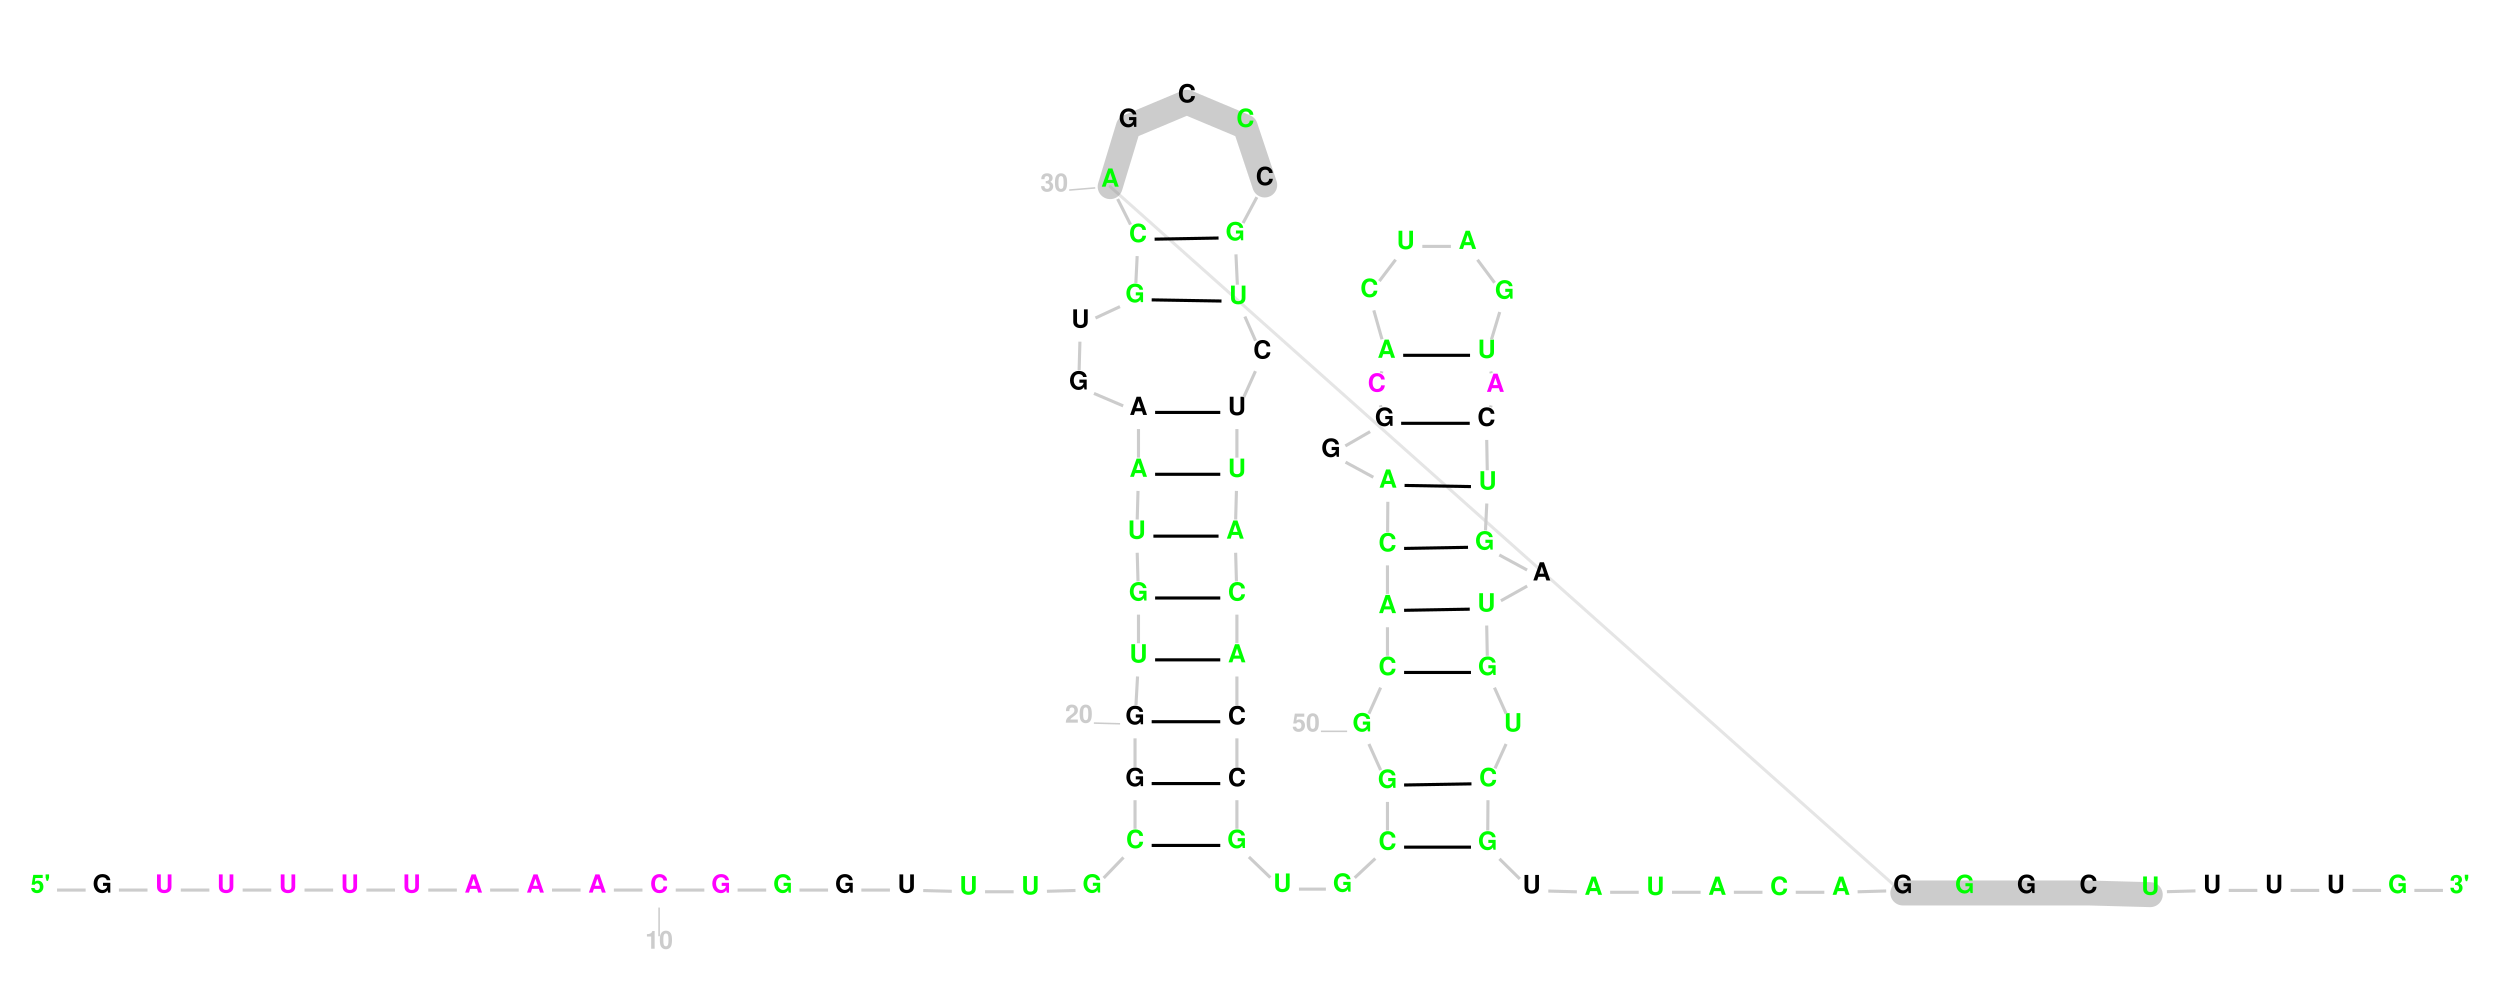
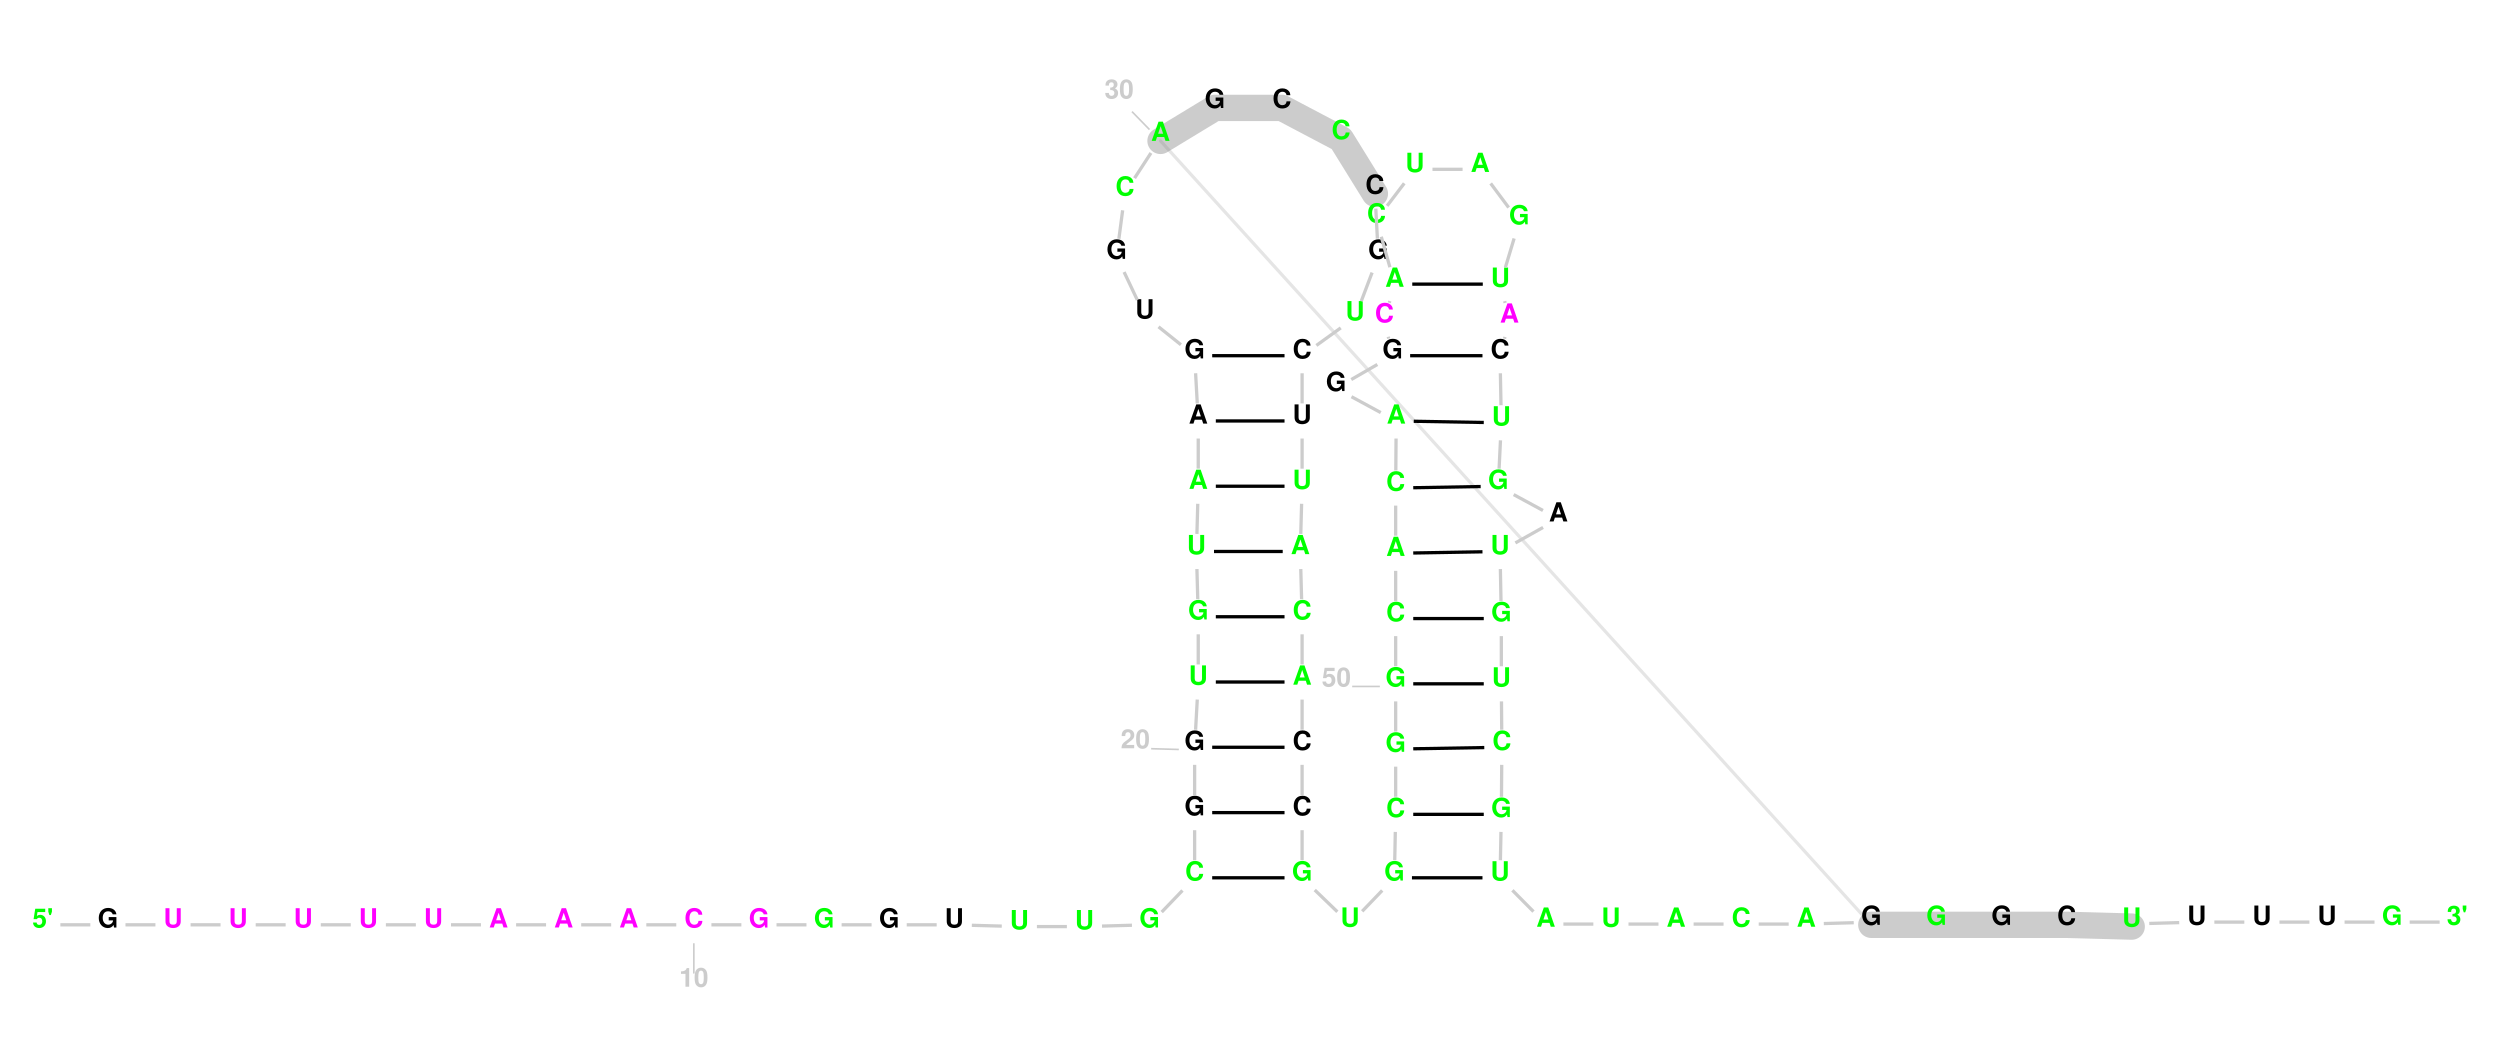
- <svg xmlns="http://www.w3.org/2000/svg" width="1222.16" height="487.425">
-   <g>
-     <style type="text/css">
+ <svg xmlns="http://www.w3.org/2000/svg" width="1158.41" height="480.57">
+   <g id="r2dt-URS00021ED9B3_2697049-RF00507">
+     <g>
+       <style type="text/css">

- 
- circle.red {stroke: rgb(255, 0, 255); fill: none; }
- circle.green {stroke: rgb(0, 255, 0); fill: none; }
- circle.blue {stroke: rgb(0, 0, 255); fill: none; }
- circle.black {stroke: rgb(0, 0, 0); fill: none; }
- circle.gray {stroke: rgb(204, 204, 204); fill: none; }
- circle.brown {stroke: rgb(211.65, 104.55, 30.6); fill: none; }
- line.red {stroke: rgb(255, 0, 255); stroke-width: 1.525; }
- line.green {stroke: rgb(0, 255, 0); stroke-width: 1.525; }
- line.blue {stroke: rgb(0, 0, 255); stroke-width: 1.525; }
- line.black {stroke: rgb(0, 0, 0); stroke-width: 1.525; }
- line.gray {stroke: rgb(204, 204, 204); stroke-width: 1.525; }
- line.brown {stroke: rgb(211.65, 104.55, 30.6); stroke-width: 1.525; }
- line {stroke: rgb(0, 0, 0); }
- text.red {fill: rgb(255, 0, 255); font-size: 12.2px; font-weight: bold; font-family: Helvetica; }
- text.green {fill: rgb(0, 255, 0); font-size: 12.2px; font-weight: bold; font-family: Helvetica; }
- text.blue {fill: rgb(0, 0, 255); font-size: 12.2px; font-weight: bold; font-family: Helvetica; }
- text.black {fill: rgb(0, 0, 0); font-size: 12.2px; font-weight: bold; font-family: Helvetica; }
- text.gray {fill: rgb(204, 204, 204); font-size: 12.2px; font-weight: bold; font-family: Helvetica; }
- text.brown {fill: rgb(211.65, 104.55, 30.6); font-size: 12.2px; font-weight: bold; font-family: Helvetica; }
- text {fill: rgb(0, 0, 0); font-size: 12.2px; font-weight: bold; font-family: Helvetica; text-anchor: middle; alignment-baseline: middle; }
- 
- .pseudoknot_connection{stroke-linecap: round; stroke-opacity: 0.2; stroke-width: 1.5; }
- .pseudoknot_segment1{stroke-linecap: round; stroke-opacity: 0.4; stroke-width: 12.2; }
- .pseudoknot_segment2{stroke-linecap: round; stroke-opacity: 0.4; stroke-width: 12.2; }
- line.numbering-line{stroke: rgb(204, 204, 204); stroke-width: 0.762; }
- line.predicted{stroke: rgb(0, 0, 0); stroke-dasharray: 2; }
- polyline{fill: none; stroke-linejoin: round; }
- template{visibility: hidden; }
- text.numbering-label{fill: rgb(204, 204, 204); }
+ #r2dt-URS00021ED9B3_2697049-RF00507 circle.red{stroke: rgb(255, 0, 255); fill: none; }#r2dt-URS00021ED9B3_2697049-RF00507 circle.green{stroke: rgb(0, 255, 0); fill: none; }#r2dt-URS00021ED9B3_2697049-RF00507 circle.blue{stroke: rgb(0, 0, 255); fill: none; }#r2dt-URS00021ED9B3_2697049-RF00507 circle.black{stroke: rgb(0, 0, 0); fill: none; }#r2dt-URS00021ED9B3_2697049-RF00507 circle.gray{stroke: rgb(204, 204, 204); fill: none; }#r2dt-URS00021ED9B3_2697049-RF00507 circle.brown{stroke: rgb(211.65, 104.55, 30.6); fill: none; }#r2dt-URS00021ED9B3_2697049-RF00507 line.red{stroke: rgb(255, 0, 255); stroke-width: 1.526; }#r2dt-URS00021ED9B3_2697049-RF00507 line.green{stroke: rgb(0, 255, 0); stroke-width: 1.526; }#r2dt-URS00021ED9B3_2697049-RF00507 line.blue{stroke: rgb(0, 0, 255); stroke-width: 1.526; }#r2dt-URS00021ED9B3_2697049-RF00507 line.black{stroke: rgb(0, 0, 0); stroke-width: 1.526; }#r2dt-URS00021ED9B3_2697049-RF00507 line.gray{stroke: rgb(204, 204, 204); stroke-width: 1.526; }#r2dt-URS00021ED9B3_2697049-RF00507 line.brown{stroke: rgb(211.65, 104.55, 30.6); stroke-width: 1.526; }#r2dt-URS00021ED9B3_2697049-RF00507 line{stroke: rgb(0, 0, 0); }#r2dt-URS00021ED9B3_2697049-RF00507 text.red{fill: rgb(255, 0, 255); font-size: 12.212px; font-weight: bold; font-family: Helvetica; }#r2dt-URS00021ED9B3_2697049-RF00507 text.green{fill: rgb(0, 255, 0); font-size: 12.212px; font-weight: bold; font-family: Helvetica; }#r2dt-URS00021ED9B3_2697049-RF00507 text.blue{fill: rgb(0, 0, 255); font-size: 12.212px; font-weight: bold; font-family: Helvetica; }#r2dt-URS00021ED9B3_2697049-RF00507 text.black{fill: rgb(0, 0, 0); font-size: 12.212px; font-weight: bold; font-family: Helvetica; }#r2dt-URS00021ED9B3_2697049-RF00507 text.gray{fill: rgb(204, 204, 204); font-size: 12.212px; font-weight: bold; font-family: Helvetica; }#r2dt-URS00021ED9B3_2697049-RF00507 text.brown{fill: rgb(211.65, 104.55, 30.6); font-size: 12.212px; font-weight: bold; font-family: Helvetica; }#r2dt-URS00021ED9B3_2697049-RF00507 text{fill: rgb(0, 0, 0); font-size: 12.212px; font-weight: bold; font-family: Helvetica; text-anchor: middle; alignment-baseline: middle; }#r2dt-URS00021ED9B3_2697049-RF00507 .pseudoknot_connection{stroke-linecap: round; stroke-opacity: 0.2; stroke-width: 1.5; }#r2dt-URS00021ED9B3_2697049-RF00507 .pseudoknot_segment1{stroke-linecap: round; stroke-opacity: 0.4; stroke-width: 12.212; }#r2dt-URS00021ED9B3_2697049-RF00507 .pseudoknot_segment2{stroke-linecap: round; stroke-opacity: 0.4; stroke-width: 12.212; }#r2dt-URS00021ED9B3_2697049-RF00507 line.numbering-line{stroke: rgb(204, 204, 204); stroke-width: 0.763; }#r2dt-URS00021ED9B3_2697049-RF00507 line.predicted{stroke: rgb(0, 0, 0); stroke-dasharray: 2; }#r2dt-URS00021ED9B3_2697049-RF00507 polyline{fill: none; stroke-linejoin: round; }#r2dt-URS00021ED9B3_2697049-RF00507 template{visibility: hidden; }#r2dt-URS00021ED9B3_2697049-RF00507 text.numbering-label{fill: rgb(204, 204, 204); }

</style>
-   </g>
-   <g>
-     <polyline points="542.718 91.24, 551.598 62, 580.198 50, 608.798 62, 618.278 90.44" class="gray pseudoknot_segment1" stroke="gray" title="Pseudoknot 30:34--80:84(AGCCC--GGGCU)" id="pn-30-34-80-84" />
-   </g>
-   <g>
-     <polyline points="930.218 436.543, 960.463 436.543, 990.708 436.543, 1020.95 436.543, 1051.19 437.367" class="gray pseudoknot_segment2" stroke="gray" title="Pseudoknot 30:34--80:84(AGCCC--GGGCU)" id="pn-30-34-80-84" />
-   </g>
-   <g>
-     <polyline points="542.718 91.24, 930.218 436.543" class="gray pseudoknot_connection" stroke="gray" title="Pseudoknot 30:34--80:84(AGCCC--GGGCU)" id="pn-30-34-80-84" />
-   </g>
-   <g>
-     <text x="19.755" y="436.345" class="green">5'</text>
-   </g>
-   <g>
-     <text x="50" y="436.345" class="black">G</text>
-   </g>
-   <g>
-     <text x="80.245" y="436.345" class="red">U</text>
-   </g>
-   <g>
-     <text x="110.491" y="436.345" class="red">U</text>
-   </g>
-   <g>
-     <text x="140.736" y="436.345" class="red">U</text>
-   </g>
-   <g>
-     <text x="170.982" y="436.345" class="red">U</text>
-   </g>
-   <g>
-     <text x="201.227" y="436.345" class="red">U</text>
-   </g>
-   <g>
-     <text x="231.472" y="436.345" class="red">A</text>
-   </g>
-   <g>
-     <text x="261.718" y="436.345" class="red">A</text>
-   </g>
-   <g>
-     <text x="291.963" y="436.345" class="red">A</text>
-   </g>
-   <g>
-     <text x="322.209" y="436.345" class="red">C</text>
-   </g>
-   <g>
-     <text x="322.209" y="463.795" class="numbering-label sequential">10</text>
-   </g>
-   <g>
-     <line x1="322.209" y1="443.665" x2="322.209" y2="457.695" class="numbering-line sequential" />
-   </g>
-   <g>
-     <text x="352.454" y="436.345" class="red">G</text>
-   </g>
-   <g>
-     <text x="382.7" y="436.345" class="green">G</text>
-   </g>
-   <g>
-     <text x="412.945" y="436.345" class="black">G</text>
-   </g>
-   <g>
-     <text x="443.19" y="436.345" class="black">U</text>
-   </g>
-   <g>
-     <text x="473.425" y="437.169" class="green">U</text>
-   </g>
-   <g>
-     <text x="503.67" y="437.169" class="green">U</text>
-   </g>
-   <g>
-     <text x="533.903" y="436.311" class="green">G</text>
-   </g>
-   <g>
-     <text x="554.878" y="414.52" class="green">C</text>
-   </g>
-   <g>
-     <line x1="563.011" y1="413.3" x2="596.545" y2="413.3" class="black" />
-   </g>
-   <g>
-     <text x="554.878" y="384.28" class="black">G</text>
-   </g>
-   <g>
-     <line x1="563.011" y1="383.06" x2="596.545" y2="383.06" class="black" />
-   </g>
-   <g>
-     <text x="554.878" y="354.04" class="black">G</text>
-   </g>
-   <g>
-     <line x1="563.011" y1="352.82" x2="596.545" y2="352.82" class="black" />
-   </g>
-   <g>
-     <text x="527.439" y="353.278" class="numbering-label sequential">20</text>
-   </g>
-   <g>
-     <line x1="547.561" y1="353.837" x2="534.759" y2="353.481" class="numbering-line sequential" />
-   </g>
-   <g>
-     <text x="556.558" y="323.8" class="green">U</text>
-   </g>
-   <g>
-     <line x1="564.691" y1="322.58" x2="596.545" y2="322.58" class="black" />
-   </g>
-   <g>
-     <text x="556.558" y="293.56" class="green">G</text>
-   </g>
-   <g>
-     <line x1="564.691" y1="292.34" x2="596.545" y2="292.34" class="black" />
-   </g>
-   <g>
-     <text x="555.718" y="263.32" class="green">U</text>
-   </g>
-   <g>
-     <line x1="563.851" y1="262.1" x2="595.705" y2="262.1" class="black" />
-   </g>
-   <g>
-     <text x="556.558" y="233.08" class="green">A</text>
-   </g>
-   <g>
-     <line x1="564.691" y1="231.86" x2="596.545" y2="231.86" class="black" />
-   </g>
-   <g>
-     <text x="556.558" y="202.84" class="black">A</text>
-   </g>
-   <g>
-     <line x1="564.691" y1="201.62" x2="596.545" y2="201.62" class="black" />
-   </g>
-   <g>
-     <text x="527.318" y="190.36" class="black">G</text>
-   </g>
-   <g>
-     <text x="528.158" y="160.12" class="black">U</text>
-   </g>
-   <g>
-     <text x="554.878" y="147.68" class="green">G</text>
-   </g>
-   <g>
-     <line x1="563.01" y1="146.596" x2="597.146" y2="147.165" class="black" />
-   </g>
-   <g>
-     <text x="556.318" y="118.28" class="green">C</text>
-   </g>
-   <g>
-     <line x1="564.45" y1="116.916" x2="595.706" y2="116.364" class="black" />
-   </g>
-   <g>
-     <text x="542.718" y="91.24" class="green">A</text>
-   </g>
-   <g>
-     <text x="515.365" y="93.534" class="numbering-label sequential">30</text>
-   </g>
-   <g>
-     <line x1="535.424" y1="91.852" x2="522.685" y2="92.92" class="numbering-line sequential" />
-   </g>
-   <g>
-     <text x="551.598" y="62" class="black">G</text>
-   </g>
-   <g>
-     <text x="580.198" y="50" class="black">C</text>
-   </g>
-   <g>
-     <text x="608.798" y="62" class="green">C</text>
-   </g>
-   <g>
-     <text x="618.278" y="90.44" class="black">C</text>
-   </g>
-   <g>
-     <text x="603.838" y="117.44" class="green">G</text>
-   </g>
-   <g>
-     <text x="605.278" y="148.52" class="green">U</text>
-   </g>
-   <g>
-     <text x="617.078" y="175.24" class="black">C</text>
-   </g>
-   <g>
-     <text x="604.678" y="202.84" class="black">U</text>
-   </g>
-   <g>
-     <text x="604.678" y="233.08" class="green">U</text>
-   </g>
-   <g>
-     <text x="603.838" y="263.32" class="green">A</text>
-   </g>
-   <g>
-     <text x="604.678" y="293.56" class="green">C</text>
-   </g>
-   <g>
-     <text x="604.678" y="323.8" class="green">A</text>
-   </g>
-   <g>
-     <text x="604.678" y="354.04" class="black">C</text>
-   </g>
-   <g>
-     <text x="604.678" y="384.28" class="black">C</text>
-   </g>
-   <g>
-     <text x="604.678" y="414.52" class="green">G</text>
-   </g>
-   <g>
-     <text x="626.878" y="435.88" class="green">U</text>
-   </g>
-   <g>
-     <text x="656.318" y="435.88" class="green">G</text>
-   </g>
-   <g>
-     <text x="678.278" y="415.36" class="green">C</text>
-   </g>
-   <g>
-     <line x1="686.411" y1="414.14" x2="719.105" y2="414.14" class="black" />
-   </g>
-   <g>
-     <text x="678.278" y="385.12" class="green">G</text>
-   </g>
-   <g>
-     <line x1="686.41" y1="383.761" x2="719.346" y2="383.199" class="black" />
-   </g>
-   <g>
-     <text x="665.878" y="357.52" class="green">G</text>
-   </g>
-   <g>
-     <text x="638.429" y="357.52" class="numbering-label sequential">50</text>
-   </g>
-   <g>
-     <line x1="658.558" y1="357.52" x2="645.749" y2="357.52" class="numbering-line sequential" />
-   </g>
-   <g>
-     <text x="678.278" y="329.96" class="green">C</text>
-   </g>
-   <g>
-     <line x1="686.411" y1="328.74" x2="719.105" y2="328.74" class="black" />
-   </g>
-   <g>
-     <text x="678.278" y="299.72" class="green">A</text>
-   </g>
-   <g>
-     <line x1="686.41" y1="298.359" x2="718.506" y2="297.801" class="black" />
-   </g>
-   <g>
-     <text x="678.278" y="269.48" class="green">C</text>
-   </g>
-   <g>
-     <line x1="686.41" y1="268.116" x2="717.666" y2="267.564" class="black" />
-   </g>
-   <g>
-     <text x="678.518" y="238.4" class="green">A</text>
-   </g>
-   <g>
-     <line x1="686.65" y1="237.32" x2="719.106" y2="237.88" class="black" />
-   </g>
-   <g>
-     <text x="650.638" y="223.28" class="black">G</text>
-   </g>
-   <g>
-     <text x="676.838" y="208.16" class="black">G</text>
-   </g>
-   <g>
-     <line x1="684.971" y1="206.94" x2="718.505" y2="206.94" class="black" />
-   </g>
-   <g>
-     <text x="673.034" y="191.412" class="red">C</text>
-   </g>
-   <g>
-     <text x="677.827" y="174.919" class="green">A</text>
-   </g>
-   <g>
-     <line x1="685.96" y1="173.699" x2="718.653" y2="173.699" class="black" />
-   </g>
-   <g>
-     <text x="669.387" y="145.119" class="green">C</text>
-   </g>
-   <g>
-     <text x="687.187" y="121.679" class="green">U</text>
-   </g>
-   <g>
-     <text x="717.427" y="121.679" class="green">A</text>
-   </g>
-   <g>
-     <text x="735.507" y="145.959" class="green">G</text>
-   </g>
-   <g>
-     <text x="726.787" y="174.919" class="green">U</text>
-   </g>
-   <g>
-     <text x="731.009" y="191.559" class="red">A</text>
-   </g>
-   <g>
-     <text x="726.638" y="208.16" class="black">C</text>
-   </g>
-   <g>
-     <text x="727.238" y="239.24" class="green">U</text>
-   </g>
-   <g>
-     <text x="725.798" y="268.64" class="green">G</text>
-   </g>
-   <g>
-     <text x="753.678" y="283.76" class="black">A</text>
-   </g>
-   <g>
-     <text x="726.638" y="298.88" class="green">U</text>
-   </g>
-   <g>
-     <text x="727.238" y="329.96" class="green">G</text>
-   </g>
-   <g>
-     <text x="739.638" y="357.52" class="green">U</text>
-   </g>
-   <g>
-     <text x="727.478" y="384.28" class="green">C</text>
-   </g>
-   <g>
-     <text x="727.238" y="415.36" class="green">G</text>
-   </g>
-   <g>
-     <text x="748.769" y="436.601" class="black">U</text>
-   </g>
-   <g>
-     <text x="779.003" y="437.425" class="green">A</text>
-   </g>
-   <g>
-     <text x="809.249" y="437.425" class="green">U</text>
-   </g>
-   <g>
-     <text x="839.494" y="437.425" class="green">A</text>
-   </g>
-   <g>
-     <text x="869.74" y="437.425" class="green">C</text>
-   </g>
-   <g>
-     <text x="899.985" y="437.425" class="green">A</text>
-   </g>
-   <g>
-     <text x="930.218" y="436.543" class="black">G</text>
-   </g>
-   <g>
-     <text x="960.463" y="436.543" class="green">G</text>
-   </g>
-   <g>
-     <text x="990.708" y="436.543" class="black">G</text>
-   </g>
-   <g>
-     <text x="1020.95" y="436.543" class="black">C</text>
-   </g>
-   <g>
-     <text x="1051.19" y="437.367" class="green">U</text>
-   </g>
-   <g>
-     <text x="1081.42" y="436.51" class="black">U</text>
-   </g>
-   <g>
-     <text x="1111.67" y="436.51" class="black">U</text>
-   </g>
-   <g>
-     <text x="1141.91" y="436.51" class="black">U</text>
-   </g>
-   <g>
-     <text x="1172.16" y="436.51" class="green">G</text>
-   </g>
-   <g>
-     <text x="1202.4" y="436.51" class="green">3'</text>
-   </g>
-   <g>
-     <line x1="27.888" y1="435.125" x2="41.867" y2="435.125" class="gray" />
-   </g>
-   <g>
-     <line x1="58.133" y1="435.125" x2="72.112" y2="435.125" class="gray" />
-   </g>
-   <g>
-     <line x1="88.379" y1="435.125" x2="102.358" y2="435.125" class="gray" />
-   </g>
-   <g>
-     <line x1="118.624" y1="435.125" x2="132.603" y2="435.125" class="gray" />
-   </g>
-   <g>
-     <line x1="148.869" y1="435.125" x2="162.849" y2="435.125" class="gray" />
-   </g>
-   <g>
-     <line x1="179.115" y1="435.125" x2="193.094" y2="435.125" class="gray" />
-   </g>
-   <g>
-     <line x1="209.36" y1="435.125" x2="223.339" y2="435.125" class="gray" />
-   </g>
-   <g>
-     <line x1="239.606" y1="435.125" x2="253.585" y2="435.125" class="gray" />
-   </g>
-   <g>
-     <line x1="269.851" y1="435.125" x2="283.83" y2="435.125" class="gray" />
-   </g>
-   <g>
-     <line x1="300.096" y1="435.125" x2="314.076" y2="435.125" class="gray" />
-   </g>
-   <g>
-     <line x1="330.342" y1="435.125" x2="344.321" y2="435.125" class="gray" />
-   </g>
-   <g>
-     <line x1="360.587" y1="435.125" x2="374.566" y2="435.125" class="gray" />
-   </g>
-   <g>
-     <line x1="390.833" y1="435.125" x2="404.812" y2="435.125" class="gray" />
-   </g>
-   <g>
-     <line x1="421.078" y1="435.125" x2="435.057" y2="435.125" class="gray" />
-   </g>
-   <g>
-     <line x1="451.32" y1="435.347" x2="465.295" y2="435.727" class="gray" />
-   </g>
-   <g>
-     <line x1="481.558" y1="435.949" x2="495.537" y2="435.949" class="gray" />
-   </g>
-   <g>
-     <line x1="511.8" y1="435.718" x2="525.773" y2="435.322" class="gray" />
-   </g>
-   <g>
-     <line x1="539.543" y1="429.231" x2="549.238" y2="419.16" class="gray" />
-   </g>
-   <g>
-     <line x1="554.878" y1="405.167" x2="554.878" y2="391.193" class="gray" />
-   </g>
-   <g>
-     <line x1="554.878" y1="374.927" x2="554.878" y2="360.953" class="gray" />
-   </g>
-   <g>
-     <line x1="555.329" y1="344.699" x2="556.107" y2="330.701" class="gray" />
-   </g>
-   <g>
-     <line x1="556.558" y1="314.447" x2="556.558" y2="300.473" class="gray" />
-   </g>
-   <g>
-     <line x1="556.332" y1="284.21" x2="555.944" y2="270.23" class="gray" />
-   </g>
-   <g>
-     <line x1="555.944" y1="253.97" x2="556.332" y2="239.99" class="gray" />
-   </g>
-   <g>
-     <line x1="556.558" y1="223.727" x2="556.558" y2="209.753" class="gray" />
-   </g>
-   <g>
-     <line x1="549.078" y1="198.427" x2="534.798" y2="192.333" class="gray" />
-   </g>
-   <g>
-     <line x1="527.544" y1="181.01" x2="527.932" y2="167.03" class="gray" />
-   </g>
-   <g>
-     <line x1="535.531" y1="155.467" x2="547.505" y2="149.893" class="gray" />
-   </g>
-   <g>
-     <line x1="555.276" y1="138.337" x2="555.92" y2="125.183" class="gray" />
-   </g>
-   <g>
-     <line x1="552.664" y1="109.794" x2="546.372" y2="97.286" class="gray" />
-   </g>
-   <g>
-     <line x1="545.081" y1="82.238" x2="549.235" y2="68.562" class="gray" />
-   </g>
-   <g>
-     <line x1="559.098" y1="57.633" x2="572.698" y2="51.927" class="gray" />
-   </g>
-   <g>
-     <line x1="587.698" y1="51.927" x2="601.298" y2="57.633" class="gray" />
-   </g>
-   <g>
-     <line x1="611.37" y1="68.496" x2="615.706" y2="81.504" class="gray" />
-   </g>
-   <g>
-     <line x1="614.442" y1="96.392" x2="607.674" y2="109.048" class="gray" />
-   </g>
-   <g>
-     <line x1="604.214" y1="124.344" x2="604.902" y2="139.176" class="gray" />
-   </g>
-   <g>
-     <line x1="608.564" y1="154.74" x2="613.792" y2="166.58" class="gray" />
-   </g>
-   <g>
-     <line x1="613.745" y1="181.439" x2="608.011" y2="194.201" class="gray" />
-   </g>
-   <g>
-     <line x1="604.678" y1="209.753" x2="604.678" y2="223.727" class="gray" />
-   </g>
-   <g>
-     <line x1="604.452" y1="239.99" x2="604.064" y2="253.97" class="gray" />
-   </g>
-   <g>
-     <line x1="604.064" y1="270.23" x2="604.452" y2="284.21" class="gray" />
-   </g>
-   <g>
-     <line x1="604.678" y1="300.473" x2="604.678" y2="314.447" class="gray" />
-   </g>
-   <g>
-     <line x1="604.678" y1="330.713" x2="604.678" y2="344.687" class="gray" />
-   </g>
-   <g>
-     <line x1="604.678" y1="360.953" x2="604.678" y2="374.927" class="gray" />
-   </g>
-   <g>
-     <line x1="604.678" y1="391.193" x2="604.678" y2="405.167" class="gray" />
-   </g>
-   <g>
-     <line x1="610.539" y1="418.939" x2="621.017" y2="429.021" class="gray" />
-   </g>
-   <g>
-     <line x1="635.011" y1="434.66" x2="648.185" y2="434.66" class="gray" />
-   </g>
-   <g>
-     <line x1="662.261" y1="429.107" x2="672.336" y2="419.693" class="gray" />
-   </g>
-   <g>
-     <line x1="678.278" y1="406.007" x2="678.278" y2="392.033" class="gray" />
-   </g>
-   <g>
-     <line x1="674.945" y1="376.481" x2="669.211" y2="363.719" class="gray" />
-   </g>
-   <g>
-     <line x1="669.215" y1="348.883" x2="674.941" y2="336.157" class="gray" />
-   </g>
-   <g>
-     <line x1="678.278" y1="320.607" x2="678.278" y2="306.633" class="gray" />
-   </g>
-   <g>
-     <line x1="678.278" y1="290.367" x2="678.278" y2="276.393" class="gray" />
-   </g>
-   <g>
-     <line x1="678.341" y1="260.127" x2="678.455" y2="245.313" class="gray" />
-   </g>
-   <g>
-     <line x1="671.369" y1="233.303" x2="657.787" y2="225.937" class="gray" />
-   </g>
-   <g>
-     <line x1="657.682" y1="217.995" x2="669.794" y2="211.005" class="gray" />
-   </g>
-   <g>
-     <line x1="675.037" y1="199.009" x2="674.836" y2="198.123" class="gray" />
-   </g>
-   <g>
-     <line x1="675.304" y1="182.382" x2="675.557" y2="181.51" class="gray" />
-   </g>
-   <g>
-     <line x1="675.61" y1="165.874" x2="671.603" y2="151.725" class="gray" />
-   </g>
-   <g>
-     <line x1="674.305" y1="137.422" x2="682.268" y2="126.937" class="gray" />
-   </g>
-   <g>
-     <line x1="695.32" y1="120.459" x2="709.293" y2="120.459" class="gray" />
-   </g>
-   <g>
-     <line x1="722.284" y1="126.983" x2="730.649" y2="138.216" class="gray" />
-   </g>
-   <g>
-     <line x1="733.162" y1="152.527" x2="729.131" y2="165.912" class="gray" />
-   </g>
-   <g>
-     <line x1="728.787" y1="181.583" x2="729.008" y2="182.456" class="gray" />
-   </g>
-   <g>
-     <line x1="728.938" y1="198.204" x2="728.709" y2="199.075" class="gray" />
-   </g>
-   <g>
-     <line x1="726.795" y1="215.072" x2="727.081" y2="229.888" class="gray" />
-   </g>
-   <g>
-     <line x1="726.84" y1="246.143" x2="726.196" y2="259.297" class="gray" />
-   </g>
-   <g>
-     <line x1="732.947" y1="271.297" x2="746.529" y2="278.663" class="gray" />
-   </g>
-   <g>
-     <line x1="746.579" y1="286.509" x2="733.737" y2="293.691" class="gray" />
-   </g>
-   <g>
-     <line x1="726.795" y1="305.792" x2="727.081" y2="320.608" class="gray" />
-   </g>
-   <g>
-     <line x1="730.575" y1="336.157" x2="736.301" y2="348.883" class="gray" />
-   </g>
-   <g>
-     <line x1="736.273" y1="363.704" x2="730.843" y2="375.656" class="gray" />
-   </g>
-   <g>
-     <line x1="727.415" y1="391.193" x2="727.301" y2="406.007" class="gray" />
-   </g>
-   <g>
-     <line x1="733.028" y1="419.852" x2="742.979" y2="429.67" class="gray" />
-   </g>
-   <g>
-     <line x1="756.899" y1="435.603" x2="770.873" y2="435.983" class="gray" />
-   </g>
-   <g>
-     <line x1="787.136" y1="436.205" x2="801.116" y2="436.205" class="gray" />
-   </g>
-   <g>
-     <line x1="817.382" y1="436.205" x2="831.361" y2="436.205" class="gray" />
-   </g>
-   <g>
-     <line x1="847.627" y1="436.205" x2="861.607" y2="436.205" class="gray" />
-   </g>
-   <g>
-     <line x1="877.873" y1="436.205" x2="891.852" y2="436.205" class="gray" />
-   </g>
-   <g>
-     <line x1="908.115" y1="435.968" x2="922.088" y2="435.56" class="gray" />
-   </g>
-   <g>
-     <line x1="938.351" y1="435.323" x2="952.33" y2="435.323" class="gray" />
-   </g>
-   <g>
-     <line x1="968.596" y1="435.323" x2="982.575" y2="435.323" class="gray" />
-   </g>
-   <g>
-     <line x1="998.842" y1="435.323" x2="1012.82" y2="435.323" class="gray" />
-   </g>
-   <g>
-     <line x1="1029.08" y1="435.545" x2="1043.06" y2="435.925" class="gray" />
-   </g>
-   <g>
-     <line x1="1059.32" y1="435.916" x2="1073.29" y2="435.52" class="gray" />
-   </g>
-   <g>
-     <line x1="1089.55" y1="435.29" x2="1103.53" y2="435.29" class="gray" />
-   </g>
-   <g>
-     <line x1="1119.8" y1="435.29" x2="1133.78" y2="435.29" class="gray" />
-   </g>
-   <g>
-     <line x1="1150.05" y1="435.29" x2="1164.02" y2="435.29" class="gray" />
-   </g>
-   <g>
-     <line x1="1180.29" y1="435.29" x2="1194.27" y2="435.29" class="gray" />
+     </g>
+     <g>
+       <polyline points="537.745 65.28, 562.905 50, 593.985 50, 621.385 64.44, 637.065 89.76" class="gray pseudoknot_segment1" stroke="gray" title="Pseudoknot 30:34--80:84(AGCCC--GGGCU)" id="pn-30-34-80-84" />
+     </g>
+     <g>
+       <polyline points="867.101 428.527, 897.268 428.527, 927.435 428.527, 957.601 428.527, 987.757 429.348" class="gray pseudoknot_segment2" stroke="gray" title="Pseudoknot 30:34--80:84(AGCCC--GGGCU)" id="pn-30-34-80-84" />
+     </g>
+     <g>
+       <polyline points="537.745 65.28, 867.101 428.527" class="gray pseudoknot_connection" stroke="gray" title="Pseudoknot 30:34--80:84(AGCCC--GGGCU)" id="pn-30-34-80-84" />
+     </g>
+     <g>
+       <text x="19.833" y="429.748" class="green">5'</text>
+     </g>
+     <g>
+       <text x="50" y="429.748" class="black">G</text>
+     </g>
+     <g>
+       <text x="80.167" y="429.748" class="red">U</text>
+     </g>
+     <g>
+       <text x="110.334" y="429.748" class="red">U</text>
+     </g>
+     <g>
+       <text x="140.5" y="429.748" class="red">U</text>
+     </g>
+     <g>
+       <text x="170.667" y="429.748" class="red">U</text>
+     </g>
+     <g>
+       <text x="200.834" y="429.748" class="red">U</text>
+     </g>
+     <g>
+       <text x="231.001" y="429.748" class="red">A</text>
+     </g>
+     <g>
+       <text x="261.167" y="429.748" class="red">A</text>
+     </g>
+     <g>
+       <text x="291.334" y="429.748" class="red">A</text>
+     </g>
+     <g>
+       <text x="321.501" y="429.748" class="red">C</text>
+     </g>
+     <g>
+       <text x="321.501" y="457.225" class="numbering-label sequential">10</text>
+     </g>
+     <g>
+       <line x1="321.501" y1="437.075" x2="321.501" y2="451.119" class="numbering-line sequential" />
+     </g>
+     <g>
+       <text x="351.668" y="429.748" class="red">G</text>
+     </g>
+     <g>
+       <text x="381.835" y="429.748" class="green">G</text>
+     </g>
+     <g>
+       <text x="412.001" y="429.748" class="black">G</text>
+     </g>
+     <g>
+       <text x="442.168" y="429.748" class="black">U</text>
+     </g>
+     <g>
+       <text x="472.324" y="430.57" class="green">U</text>
+     </g>
+     <g>
+       <text x="502.49" y="430.57" class="green">U</text>
+     </g>
+     <g>
+       <text x="532.645" y="429.714" class="green">G</text>
+     </g>
+     <g>
+       <text x="553.545" y="407.96" class="green">C</text>
+     </g>
+     <g>
+       <line x1="561.686" y1="406.739" x2="595.204" y2="406.739" class="black" />
+     </g>
+     <g>
+       <text x="553.545" y="377.76" class="black">G</text>
+     </g>
+     <g>
+       <line x1="561.686" y1="376.539" x2="595.204" y2="376.539" class="black" />
+     </g>
+     <g>
+       <text x="553.545" y="347.48" class="black">G</text>
+     </g>
+     <g>
+       <line x1="561.686" y1="346.259" x2="595.204" y2="346.259" class="black" />
+     </g>
+     <g>
+       <text x="526.079" y="346.718" class="numbering-label sequential">20</text>
+     </g>
+     <g>
+       <line x1="546.221" y1="347.277" x2="533.406" y2="346.921" class="numbering-line sequential" />
+     </g>
+     <g>
+       <text x="555.225" y="317.24" class="green">U</text>
+     </g>
+     <g>
+       <line x1="563.366" y1="316.019" x2="595.204" y2="316.019" class="black" />
+     </g>
+     <g>
+       <text x="555.225" y="287" class="green">G</text>
+     </g>
+     <g>
+       <line x1="563.366" y1="285.779" x2="595.204" y2="285.779" class="black" />
+     </g>
+     <g>
+       <text x="554.385" y="256.76" class="green">U</text>
+     </g>
+     <g>
+       <line x1="562.526" y1="255.539" x2="594.364" y2="255.539" class="black" />
+     </g>
+     <g>
+       <text x="555.225" y="226.52" class="green">A</text>
+     </g>
+     <g>
+       <line x1="563.366" y1="225.299" x2="595.204" y2="225.299" class="black" />
+     </g>
+     <g>
+       <text x="555.225" y="196.28" class="black">A</text>
+     </g>
+     <g>
+       <line x1="563.366" y1="195.059" x2="595.204" y2="195.059" class="black" />
+     </g>
+     <g>
+       <text x="553.545" y="166.04" class="black">G</text>
+     </g>
+     <g>
+       <line x1="561.686" y1="164.819" x2="595.204" y2="164.819" class="black" />
+     </g>
+     <g>
+       <text x="530.465" y="147.56" class="black">U</text>
+     </g>
+     <g>
+       <text x="517.385" y="119.92" class="black">G</text>
+     </g>
+     <g>
+       <text x="521.265" y="90.6" class="green">C</text>
+     </g>
+     <g>
+       <text x="537.745" y="65.28" class="green">A</text>
+     </g>
+     <g>
+       <text x="518.563" y="45.607" class="numbering-label sequential">30</text>
+     </g>
+     <g>
+       <line x1="532.63" y1="60.034" x2="524.517" y2="51.713" class="numbering-line sequential" />
+     </g>
+     <g>
+       <text x="562.905" y="50" class="black">G</text>
+     </g>
+     <g>
+       <text x="593.985" y="50" class="black">C</text>
+     </g>
+     <g>
+       <text x="621.385" y="64.44" class="green">C</text>
+     </g>
+     <g>
+       <text x="637.065" y="89.76" class="black">C</text>
+     </g>
+     <g>
+       <text x="638.665" y="119.92" class="black">G</text>
+     </g>
+     <g>
+       <text x="627.865" y="148.4" class="green">U</text>
+     </g>
+     <g>
+       <text x="603.345" y="166.04" class="black">C</text>
+     </g>
+     <g>
+       <text x="603.345" y="196.28" class="black">U</text>
+     </g>
+     <g>
+       <text x="603.345" y="226.52" class="green">U</text>
+     </g>
+     <g>
+       <text x="602.505" y="256.76" class="green">A</text>
+     </g>
+     <g>
+       <text x="603.345" y="287" class="green">C</text>
+     </g>
+     <g>
+       <text x="603.345" y="317.24" class="green">A</text>
+     </g>
+     <g>
+       <text x="603.345" y="347.48" class="black">C</text>
+     </g>
+     <g>
+       <text x="603.345" y="377.76" class="black">C</text>
+     </g>
+     <g>
+       <text x="603.345" y="407.96" class="green">G</text>
+     </g>
+     <g>
+       <text x="625.545" y="429.36" class="green">U</text>
+     </g>
+     <g>
+       <text x="646.105" y="407.96" class="green">G</text>
+     </g>
+     <g>
+       <line x1="654.246" y1="406.739" x2="686.924" y2="406.739" class="black" />
+     </g>
+     <g>
+       <text x="646.705" y="378.56" class="green">C</text>
+     </g>
+     <g>
+       <line x1="654.846" y1="377.339" x2="687.524" y2="377.339" class="black" />
+     </g>
+     <g>
+       <text x="646.705" y="348.32" class="green">G</text>
+     </g>
+     <g>
+       <line x1="654.845" y1="346.96" x2="687.765" y2="346.398" class="black" />
+     </g>
+     <g>
+       <text x="646.705" y="318.08" class="green">G</text>
+     </g>
+     <g>
+       <line x1="654.846" y1="316.859" x2="687.524" y2="316.859" class="black" />
+     </g>
+     <g>
+       <text x="619.228" y="318.08" class="numbering-label sequential">50</text>
+     </g>
+     <g>
+       <line x1="639.378" y1="318.08" x2="626.555" y2="318.08" class="numbering-line sequential" />
+     </g>
+     <g>
+       <text x="646.705" y="287.84" class="green">C</text>
+     </g>
+     <g>
+       <line x1="654.846" y1="286.619" x2="687.524" y2="286.619" class="black" />
+     </g>
+     <g>
+       <text x="646.705" y="257.6" class="green">A</text>
+     </g>
+     <g>
+       <line x1="654.845" y1="256.237" x2="686.925" y2="255.68" class="black" />
+     </g>
+     <g>
+       <text x="646.705" y="227.36" class="green">C</text>
+     </g>
+     <g>
+       <line x1="654.845" y1="225.995" x2="686.085" y2="225.443" class="black" />
+     </g>
+     <g>
+       <text x="646.945" y="196.28" class="green">A</text>
+     </g>
+     <g>
+       <line x1="655.085" y1="195.199" x2="687.525" y2="195.758" class="black" />
+     </g>
+     <g>
+       <text x="619.065" y="181.16" class="black">G</text>
+     </g>
+     <g>
+       <text x="645.265" y="166.04" class="black">G</text>
+     </g>
+     <g>
+       <line x1="653.406" y1="164.819" x2="686.924" y2="164.819" class="black" />
+     </g>
+     <g>
+       <text x="641.48" y="149.332" class="red">C</text>
+     </g>
+     <g>
+       <text x="646.252" y="132.878" class="green">A</text>
+     </g>
+     <g>
+       <line x1="654.393" y1="131.657" x2="687.071" y2="131.657" class="black" />
+     </g>
+     <g>
+       <text x="637.812" y="103.078" class="green">C</text>
+     </g>
+     <g>
+       <text x="655.612" y="79.678" class="green">U</text>
+     </g>
+     <g>
+       <text x="685.852" y="79.678" class="green">A</text>
+     </g>
+     <g>
+       <text x="703.932" y="103.918" class="green">G</text>
+     </g>
+     <g>
+       <text x="695.212" y="132.878" class="green">U</text>
+     </g>
+     <g>
+       <text x="699.416" y="149.478" class="red">A</text>
+     </g>
+     <g>
+       <text x="695.065" y="166.04" class="black">C</text>
+     </g>
+     <g>
+       <text x="695.665" y="197.12" class="green">U</text>
+     </g>
+     <g>
+       <text x="694.225" y="226.52" class="green">G</text>
+     </g>
+     <g>
+       <text x="722.105" y="241.64" class="black">A</text>
+     </g>
+     <g>
+       <text x="695.065" y="256.76" class="green">U</text>
+     </g>
+     <g>
+       <text x="695.665" y="287.84" class="green">G</text>
+     </g>
+     <g>
+       <text x="695.665" y="318.08" class="green">U</text>
+     </g>
+     <g>
+       <text x="695.905" y="347.48" class="green">C</text>
+     </g>
+     <g>
+       <text x="695.665" y="378.56" class="green">G</text>
+     </g>
+     <g>
+       <text x="695.065" y="407.96" class="green">U</text>
+     </g>
+     <g>
+       <text x="716.28" y="429.407" class="green">A</text>
+     </g>
+     <g>
+       <text x="746.447" y="429.407" class="green">U</text>
+     </g>
+     <g>
+       <text x="776.614" y="429.407" class="green">A</text>
+     </g>
+     <g>
+       <text x="806.78" y="429.407" class="green">C</text>
+     </g>
+     <g>
+       <text x="836.947" y="429.407" class="green">A</text>
+     </g>
+     <g>
+       <text x="867.101" y="428.527" class="black">G</text>
+     </g>
+     <g>
+       <text x="897.268" y="428.527" class="green">G</text>
+     </g>
+     <g>
+       <text x="927.435" y="428.527" class="black">G</text>
+     </g>
+     <g>
+       <text x="957.601" y="428.527" class="black">C</text>
+     </g>
+     <g>
+       <text x="987.757" y="429.348" class="green">U</text>
+     </g>
+     <g>
+       <text x="1017.91" y="428.494" class="black">U</text>
+     </g>
+     <g>
+       <text x="1048.08" y="428.494" class="black">U</text>
+     </g>
+     <g>
+       <text x="1078.25" y="428.494" class="black">U</text>
+     </g>
+     <g>
+       <text x="1108.41" y="428.494" class="green">G</text>
+     </g>
+     <g>
+       <text x="1138.58" y="428.494" class="green">3'</text>
+     </g>
+     <g>
+       <line x1="27.974" y1="428.527" x2="41.859" y2="428.527" class="gray" />
+     </g>
+     <g>
+       <line x1="58.141" y1="428.527" x2="72.025" y2="428.527" class="gray" />
+     </g>
+     <g>
+       <line x1="88.308" y1="428.527" x2="102.192" y2="428.527" class="gray" />
+     </g>
+     <g>
+       <line x1="118.475" y1="428.527" x2="132.359" y2="428.527" class="gray" />
+     </g>
+     <g>
+       <line x1="148.642" y1="428.527" x2="162.526" y2="428.527" class="gray" />
+     </g>
+     <g>
+       <line x1="178.808" y1="428.527" x2="192.693" y2="428.527" class="gray" />
+     </g>
+     <g>
+       <line x1="208.975" y1="428.527" x2="222.859" y2="428.527" class="gray" />
+     </g>
+     <g>
+       <line x1="239.142" y1="428.527" x2="253.026" y2="428.527" class="gray" />
+     </g>
+     <g>
+       <line x1="269.309" y1="428.527" x2="283.193" y2="428.527" class="gray" />
+     </g>
+     <g>
+       <line x1="299.476" y1="428.527" x2="313.36" y2="428.527" class="gray" />
+     </g>
+     <g>
+       <line x1="329.642" y1="428.527" x2="343.526" y2="428.527" class="gray" />
+     </g>
+     <g>
+       <line x1="359.809" y1="428.527" x2="373.693" y2="428.527" class="gray" />
+     </g>
+     <g>
+       <line x1="389.976" y1="428.527" x2="403.86" y2="428.527" class="gray" />
+     </g>
+     <g>
+       <line x1="420.143" y1="428.527" x2="434.027" y2="428.527" class="gray" />
+     </g>
+     <g>
+       <line x1="450.306" y1="428.749" x2="464.185" y2="429.127" class="gray" />
+     </g>
+     <g>
+       <line x1="480.465" y1="429.348" x2="494.349" y2="429.348" class="gray" />
+     </g>
+     <g>
+       <line x1="510.628" y1="429.117" x2="524.507" y2="428.724" class="gray" />
+     </g>
+     <g>
+       <line x1="538.285" y1="422.622" x2="547.905" y2="412.61" class="gray" />
+     </g>
+     <g>
+       <line x1="553.545" y1="398.598" x2="553.545" y2="384.68" class="gray" />
+     </g>
+     <g>
+       <line x1="553.545" y1="368.398" x2="553.545" y2="354.4" class="gray" />
+     </g>
+     <g>
+       <line x1="553.997" y1="338.13" x2="554.773" y2="324.148" class="gray" />
+     </g>
+     <g>
+       <line x1="555.225" y1="307.878" x2="555.225" y2="293.92" class="gray" />
+     </g>
+     <g>
+       <line x1="554.999" y1="277.641" x2="554.611" y2="263.677" class="gray" />
+     </g>
+     <g>
+       <line x1="554.611" y1="247.401" x2="554.999" y2="233.437" class="gray" />
+     </g>
+     <g>
+       <line x1="555.225" y1="217.158" x2="555.225" y2="203.2" class="gray" />
+     </g>
+     <g>
+       <line x1="554.773" y1="186.93" x2="553.997" y2="172.948" class="gray" />
+     </g>
+     <g>
+       <line x1="547.19" y1="159.73" x2="536.82" y2="151.427" class="gray" />
+     </g>
+     <g>
+       <line x1="526.983" y1="138.98" x2="520.867" y2="126.058" class="gray" />
+     </g>
+     <g>
+       <line x1="518.453" y1="110.628" x2="520.197" y2="97.45" class="gray" />
+     </g>
+     <g>
+       <line x1="525.706" y1="82.555" x2="533.304" y2="70.882" class="gray" />
+     </g>
+     <g>
+       <line x1="544.704" y1="59.833" x2="555.946" y2="53.005" class="gray" />
+     </g>
+     <g>
+       <line x1="571.046" y1="48.779" x2="585.844" y2="48.779" class="gray" />
+     </g>
+     <g>
+       <line x1="601.187" y1="52.575" x2="614.183" y2="59.423" class="gray" />
+     </g>
+     <g>
+       <line x1="625.671" y1="70.14" x2="632.779" y2="81.617" class="gray" />
+     </g>
+     <g>
+       <line x1="637.496" y1="96.669" x2="638.234" y2="110.569" class="gray" />
+     </g>
+     <g>
+       <line x1="635.778" y1="126.311" x2="630.752" y2="139.566" class="gray" />
+     </g>
+     <g>
+       <line x1="621.256" y1="151.933" x2="609.954" y2="160.064" class="gray" />
+     </g>
+     <g>
+       <line x1="603.345" y1="172.96" x2="603.345" y2="186.918" class="gray" />
+     </g>
+     <g>
+       <line x1="603.345" y1="203.2" x2="603.345" y2="217.158" class="gray" />
+     </g>
+     <g>
+       <line x1="603.119" y1="233.437" x2="602.731" y2="247.401" class="gray" />
+     </g>
+     <g>
+       <line x1="602.731" y1="263.677" x2="603.119" y2="277.641" class="gray" />
+     </g>
+     <g>
+       <line x1="603.345" y1="293.92" x2="603.345" y2="307.878" class="gray" />
+     </g>
+     <g>
+       <line x1="603.345" y1="324.16" x2="603.345" y2="338.118" class="gray" />
+     </g>
+     <g>
+       <line x1="603.345" y1="354.4" x2="603.345" y2="368.398" class="gray" />
+     </g>
+     <g>
+       <line x1="603.345" y1="384.68" x2="603.345" y2="398.598" class="gray" />
+     </g>
+     <g>
+       <line x1="609.206" y1="412.389" x2="619.684" y2="422.489" class="gray" />
+     </g>
+     <g>
+       <line x1="631.185" y1="422.268" x2="640.465" y2="412.61" class="gray" />
+     </g>
+     <g>
+       <line x1="646.271" y1="398.599" x2="646.539" y2="385.478" class="gray" />
+     </g>
+     <g>
+       <line x1="646.705" y1="369.198" x2="646.705" y2="355.24" class="gray" />
+     </g>
+     <g>
+       <line x1="646.705" y1="338.958" x2="646.705" y2="325" class="gray" />
+     </g>
+     <g>
+       <line x1="646.705" y1="308.718" x2="646.705" y2="294.76" class="gray" />
+     </g>
+     <g>
+       <line x1="646.705" y1="278.478" x2="646.705" y2="264.52" class="gray" />
+     </g>
+     <g>
+       <line x1="646.705" y1="248.238" x2="646.705" y2="234.28" class="gray" />
+     </g>
+     <g>
+       <line x1="646.768" y1="217.998" x2="646.882" y2="203.2" class="gray" />
+     </g>
+     <g>
+       <line x1="639.788" y1="191.178" x2="626.222" y2="183.82" class="gray" />
+     </g>
+     <g>
+       <line x1="626.116" y1="175.869" x2="638.214" y2="168.888" class="gray" />
+     </g>
+     <g>
+       <line x1="643.466" y1="156.879" x2="643.279" y2="156.051" class="gray" />
+     </g>
+     <g>
+       <line x1="643.748" y1="140.291" x2="643.984" y2="139.476" class="gray" />
+     </g>
+     <g>
+       <line x1="644.034" y1="123.824" x2="640.031" y2="109.69" class="gray" />
+     </g>
+     <g>
+       <line x1="642.741" y1="95.377" x2="650.683" y2="84.936" class="gray" />
+     </g>
+     <g>
+       <line x1="663.753" y1="78.457" x2="677.711" y2="78.457" class="gray" />
+     </g>
+     <g>
+       <line x1="690.72" y1="84.983" x2="699.065" y2="96.171" class="gray" />
+     </g>
+     <g>
+       <line x1="701.585" y1="110.492" x2="697.559" y2="123.861" class="gray" />
+     </g>
+     <g>
+       <line x1="697.211" y1="139.549" x2="697.417" y2="140.365" class="gray" />
+     </g>
+     <g>
+       <line x1="697.347" y1="156.131" x2="697.134" y2="156.945" class="gray" />
+     </g>
+     <g>
+       <line x1="695.222" y1="172.959" x2="695.508" y2="187.759" class="gray" />
+     </g>
+     <g>
+       <line x1="695.267" y1="204.03" x2="694.623" y2="217.167" class="gray" />
+     </g>
+     <g>
+       <line x1="701.382" y1="229.18" x2="714.948" y2="236.538" class="gray" />
+     </g>
+     <g>
+       <line x1="714.999" y1="244.392" x2="702.171" y2="251.565" class="gray" />
+     </g>
+     <g>
+       <line x1="695.222" y1="263.679" x2="695.508" y2="278.479" class="gray" />
+     </g>
+     <g>
+       <line x1="695.665" y1="294.76" x2="695.665" y2="308.718" class="gray" />
+     </g>
+     <g>
+       <line x1="695.731" y1="325" x2="695.839" y2="338.118" class="gray" />
+     </g>
+     <g>
+       <line x1="695.842" y1="354.4" x2="695.728" y2="369.198" class="gray" />
+     </g>
+     <g>
+       <line x1="695.499" y1="385.478" x2="695.231" y2="398.599" class="gray" />
+     </g>
+     <g>
+       <line x1="700.79" y1="412.527" x2="710.555" y2="422.397" class="gray" />
+     </g>
+     <g>
+       <line x1="724.421" y1="428.185" x2="738.306" y2="428.185" class="gray" />
+     </g>
+     <g>
+       <line x1="754.588" y1="428.185" x2="768.472" y2="428.185" class="gray" />
+     </g>
+     <g>
+       <line x1="784.755" y1="428.185" x2="798.639" y2="428.185" class="gray" />
+     </g>
+     <g>
+       <line x1="814.922" y1="428.185" x2="828.806" y2="428.185" class="gray" />
+     </g>
+     <g>
+       <line x1="845.085" y1="427.948" x2="858.963" y2="427.543" class="gray" />
+     </g>
+     <g>
+       <line x1="875.242" y1="427.306" x2="889.127" y2="427.306" class="gray" />
+     </g>
+     <g>
+       <line x1="905.409" y1="427.306" x2="919.293" y2="427.306" class="gray" />
+     </g>
+     <g>
+       <line x1="935.576" y1="427.306" x2="949.46" y2="427.306" class="gray" />
+     </g>
+     <g>
+       <line x1="965.74" y1="427.528" x2="979.619" y2="427.906" class="gray" />
+     </g>
+     <g>
+       <line x1="995.895" y1="427.897" x2="1009.77" y2="427.503" class="gray" />
+     </g>
+     <g>
+       <line x1="1026.05" y1="427.273" x2="1039.94" y2="427.273" class="gray" />
+     </g>
+     <g>
+       <line x1="1056.22" y1="427.273" x2="1070.1" y2="427.273" class="gray" />
+     </g>
+     <g>
+       <line x1="1086.39" y1="427.273" x2="1100.27" y2="427.273" class="gray" />
+     </g>
+     <g>
+       <line x1="1116.55" y1="427.273" x2="1130.44" y2="427.273" class="gray" />
+     </g>
  </g>
</svg>
